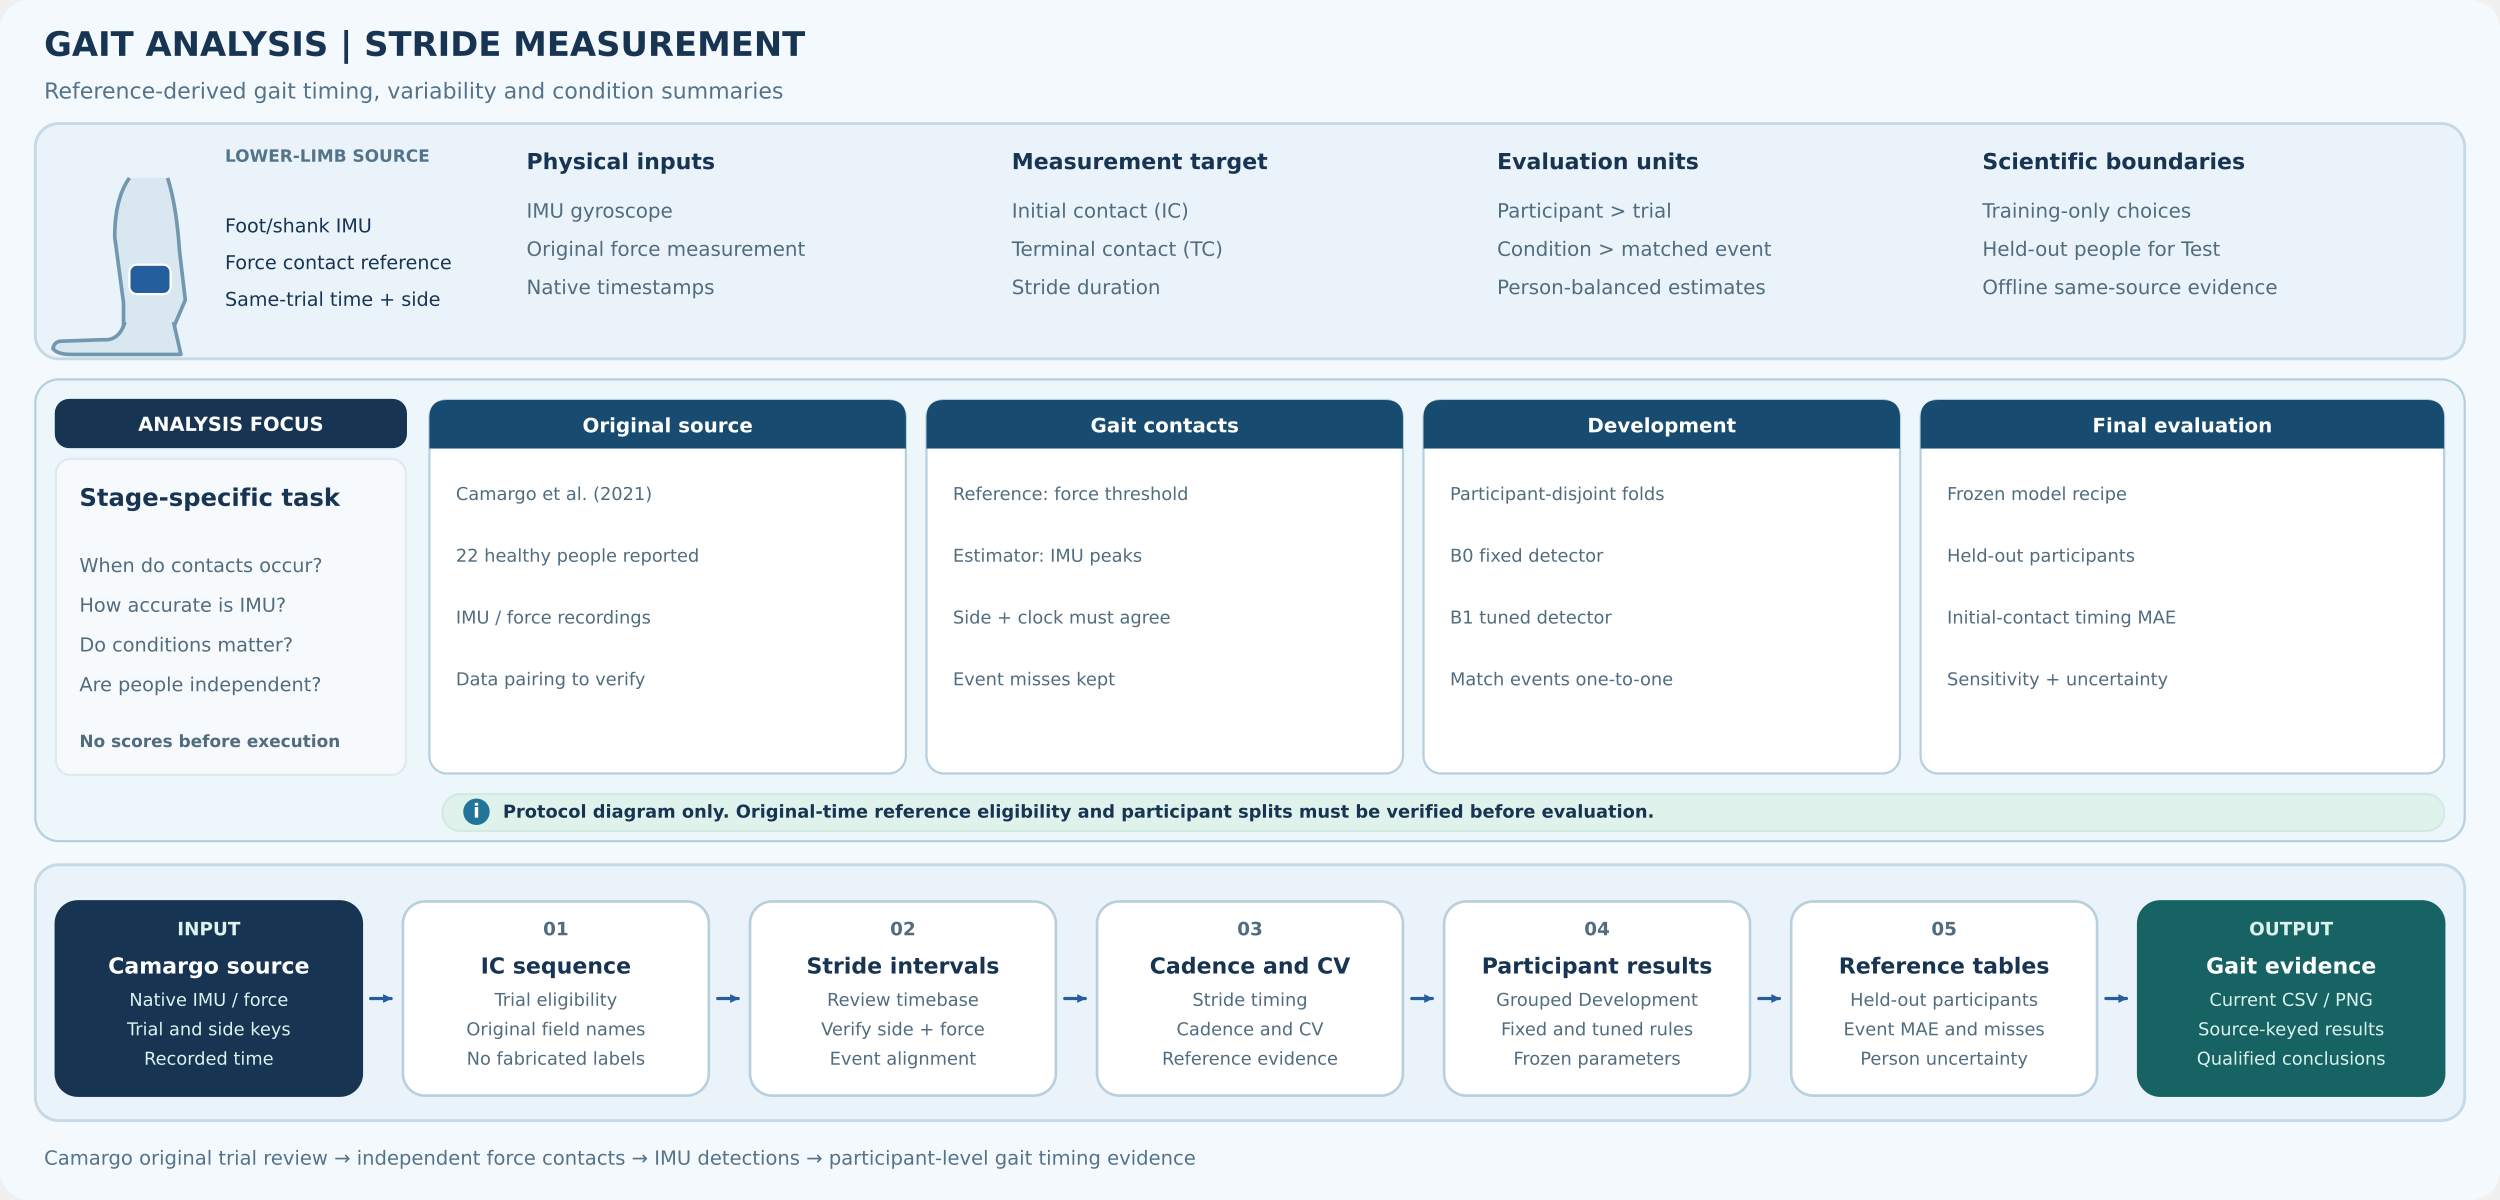
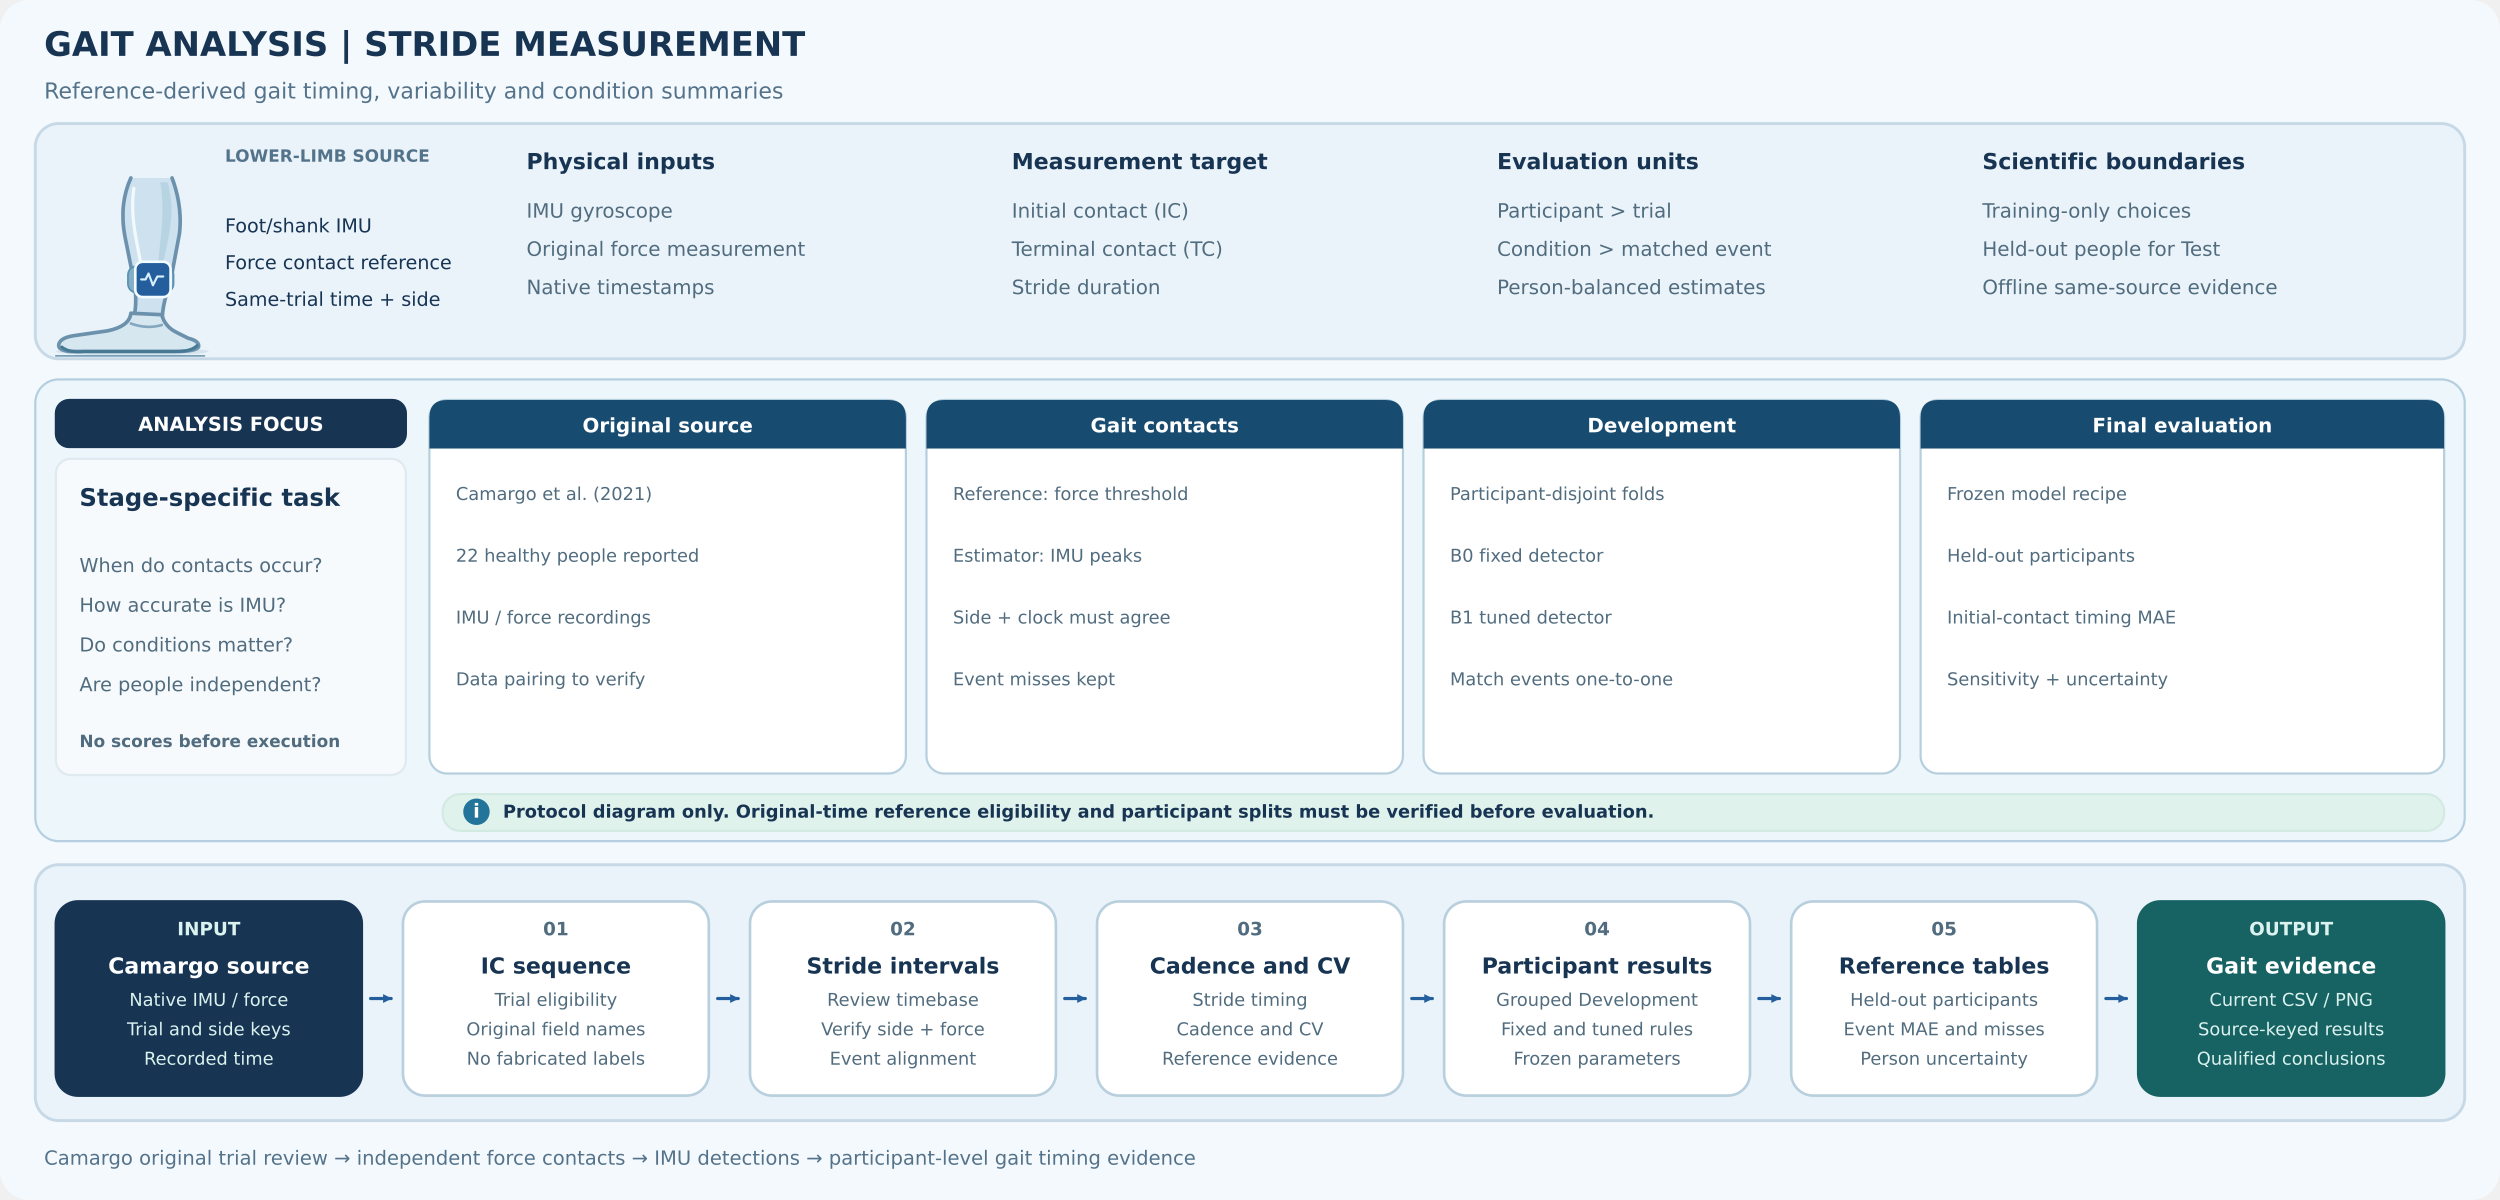
<svg xmlns="http://www.w3.org/2000/svg" width="1700" height="816" viewBox="0 0 1700 816" role="img" aria-labelledby="figure-title figure-desc">
  <defs>
    <marker id="arr" markerUnits="userSpaceOnUse" markerWidth="6" markerHeight="6" refX="5.5" refY="3" orient="auto">
      <path d="M0 0 L6 3 L0 6 Z" fill="#245E9D" />
    </marker>
    <style>
text{font-family:'DejaVu Sans',Arial,sans-serif}
.figure-title{font-size:23px;font-weight:700;fill:#173453}
.subtitle{font-size:15px;fill:#54738A}
.source-heading{font-size:11.5px;font-weight:700;fill:#53738A}
.source-label{font-size:13px;fill:#173453}
.context-heading{font-size:15px;font-weight:700;fill:#173453}
.context-body{font-size:13.5px;fill:#506C7E}
.section-label{font-size:13.2px;font-weight:700;fill:#FFFFFF}
.focus-heading{font-size:16.5px;font-weight:700;fill:#173453}
.focus-body{font-size:13.1px;fill:#506C7E}
.qualification{font-size:11.5px;font-weight:700;fill:#506C7E}
.card-heading{font-size:13.5px;font-weight:700;fill:#FFFFFF}
.card-body{font-size:12.1px;fill:#506C7E}
.chart-label{font-size:11.8px;fill:#506C7E}
.scientific-note{font-size:12.1px;font-weight:700;fill:#173453}
.workflow-id{font-size:12.5px;font-weight:700;fill:#506C7E}
.workflow-heading{font-size:15px;font-weight:700;fill:#173453}
.workflow-body{font-size:12.1px;fill:#506C7E}
.terminal-id{font-size:12.5px;font-weight:700;fill:#DBF2EF}
.terminal-heading{font-size:15px;font-weight:700;fill:#FFFFFF}
.terminal-body{font-size:12.1px;fill:#DBF2EF}
.footer{font-size:13.3px;fill:#54738A}
</style>
  </defs>
  <rect id="canvas" x="0" y="0" width="1700" height="816" rx="20" fill="#F4F9FD" />
  <g id="band-0-header">
    <text id="main-title" x="30" y="38" class="figure-title">GAIT ANALYSIS | STRIDE MEASUREMENT</text>
    <text id="main-subtitle" x="30" y="67" class="subtitle">Reference-derived gait timing, variability and condition summaries</text>
  </g>
  <g id="band-1-context">
    <rect id="context-bg" x="24" y="84" width="1652" height="160" rx="16" fill="#EAF3FA" stroke="#C7D9E6" stroke-width="2" />
-     <g id="source-illustration">
-       <path id="schematic-shank" d="M88 121 Q78 135 78 161 L84 206 L84 225 L117 225 L126 204 L122 170 Q120 140 114 121" fill="#D9E7F1" stroke="#7298B0" stroke-width="2.5" stroke-linejoin="round" />
-       <path id="schematic-foot" d="M85 219 Q81 232 70 231 L42 232 Q37 232 36 237 Q39 241 48 241 L123 241 L118 219" fill="#D9E7F1" stroke="#7298B0" stroke-width="2.5" stroke-linejoin="round" />
-       <rect id="imu-marker" x="88" y="180" width="28" height="20" rx="5" fill="#245E9D" stroke="#FFFFFF" stroke-width="1.5" />
+     <g id="source-illustration" aria-label="Schematic foot and shank with wearable IMU, outlined shoe and ground contact">
+       <ellipse id="schematic-contact-shadow" cx="90" cy="239" rx="52" ry="2.8" fill="#D4E3ED" />
+       <path id="schematic-shank" d="M89 121 C84 132 82 145 85 161 L91 191 C93 201 93 213 89 222 L111 223 C109 214 112 203 116 191 L122 159 C124 143 120 129 117 121" fill="#CDE1EE" stroke="#6B91AD" stroke-width="2.5" stroke-linejoin="round" stroke-linecap="round" />
+       <path id="schematic-calf-shading" d="M114 124 C119 143 116 155 112 174 L105 199 Q108 176 109 164 Q112 141 109 124 Z" fill="#AFCFDF" opacity="0.72" />
+       <path id="schematic-shin-highlight" d="M91 128 C89 143 91 155 94 170 L99 197" fill="none" stroke="#F6FCFF" stroke-width="2.2" stroke-linecap="round" opacity="0.9" />
+       <path id="schematic-foot" d="M89 213 Q88 222 73 225 L52 228 C44 229 41 231 40 234 Q39 238 47 239 L119 239 Q133 239 135 236 Q136 232 128 230 L120 226 Q112 222 110 214 Z" fill="#D6E7F0" stroke="#6B91AD" stroke-width="2.5" stroke-linejoin="round" />
+       <path id="schematic-ankle-line" d="M89 220 Q100 224 110 221" fill="none" stroke="#82A7BF" stroke-width="1.8" stroke-linecap="round" />
+       <path id="schematic-shoe-sole" d="M42 236 Q47 240 57 239 H120 Q130 239 134 235" fill="none" stroke="#477995" stroke-width="2.1" stroke-linecap="round" />
+       <path id="schematic-force-plate" d="M38 242 H139" fill="none" stroke="#789FB5" stroke-width="1.2" stroke-linecap="round" />
+       <rect id="sensor-strap" x="87" y="181" width="31" height="18" rx="6" fill="#85AFC6" stroke="#5A91B1" stroke-width="1.2" />
+       <rect id="imu-marker" x="92" y="178" width="24" height="24" rx="5" fill="#245E9D" stroke="#F2FBFF" stroke-width="1.8" />
+       <path id="imu-signal-line" d="M96 190 H99 L101 186 L104 194 L107 188 H111" fill="none" stroke="#D6EFFD" stroke-width="1.5" stroke-linejoin="round" stroke-linecap="round" />
      <text id="source-heading" x="153" y="110" class="source-heading">LOWER-LIMB SOURCE</text>
      <text id="source-imu" x="153" y="158" class="source-label">Foot/shank IMU</text>
      <text id="source-force" x="153" y="183" class="source-label">Force contact reference</text>
      <text id="source-side" x="153" y="208" class="source-label">Same-trial time + side</text>
    </g>
    <g id="ctx-0">
      <text id="ctx-0-title" x="358" y="115" class="context-heading">Physical inputs</text>
      <text id="ctx-0-line-0" x="358" y="148" class="context-body">IMU gyroscope</text>
      <text id="ctx-0-line-1" x="358" y="174" class="context-body">Original force measurement</text>
      <text id="ctx-0-line-2" x="358" y="200" class="context-body">Native timestamps</text>
    </g>
    <g id="ctx-1">
      <text id="ctx-1-title" x="688" y="115" class="context-heading">Measurement target</text>
      <text id="ctx-1-line-0" x="688" y="148" class="context-body">Initial contact (IC)</text>
      <text id="ctx-1-line-1" x="688" y="174" class="context-body">Terminal contact (TC)</text>
      <text id="ctx-1-line-2" x="688" y="200" class="context-body">Stride duration</text>
    </g>
    <g id="ctx-2">
      <text id="ctx-2-title" x="1018" y="115" class="context-heading">Evaluation units</text>
      <text id="ctx-2-line-0" x="1018" y="148" class="context-body">Participant &gt; trial</text>
      <text id="ctx-2-line-1" x="1018" y="174" class="context-body">Condition &gt; matched event</text>
      <text id="ctx-2-line-2" x="1018" y="200" class="context-body">Person-balanced estimates</text>
    </g>
    <g id="ctx-3">
      <text id="ctx-3-title" x="1348" y="115" class="context-heading">Scientific boundaries</text>
      <text id="ctx-3-line-0" x="1348" y="148" class="context-body">Training-only choices</text>
      <text id="ctx-3-line-1" x="1348" y="174" class="context-body">Held-out people for Test</text>
      <text id="ctx-3-line-2" x="1348" y="200" class="context-body">Offline same-source evidence</text>
    </g>
  </g>
  <g id="band-2-analysis">
    <rect id="analysis-bg" x="24" y="258" width="1652" height="314" rx="16" fill="#EDF6FB" stroke="#B4CFE0" stroke-width="1.5" />
    <rect id="focus-label-bg" x="38" y="272" width="238" height="32" rx="9" fill="#173453" stroke="#173453" stroke-width="1.5" />
    <text id="focus-label" x="157" y="293" class="section-label" text-anchor="middle">ANALYSIS FOCUS</text>
    <rect id="focus-card" x="38" y="312" width="238" height="215" rx="10" fill="#F7FAFD" stroke="#DFEAF0" stroke-width="1.5" />
    <text id="focus-heading" x="54" y="344" class="focus-heading">Stage-specific task</text>
    <text id="focus-p1" x="54" y="389" class="focus-body">When do contacts occur?</text>
    <text id="focus-p2" x="54" y="416" class="focus-body">How accurate is IMU?</text>
    <text id="focus-p3" x="54" y="443" class="focus-body">Do conditions matter?</text>
    <text id="focus-p4" x="54" y="470" class="focus-body">Are people independent?</text>
    <text id="focus-note" x="54" y="508" class="qualification">No scores before execution</text>
    <g id="panel-0">
      <rect id="panel-0-border" x="292" y="272" width="324" height="254" rx="12" fill="#FFFFFF" stroke="#B6CFDE" stroke-width="1.5" />
      <path id="panel-0-cap" d="M304 272 H604 Q616 272 616 284 V305 H292 V284 Q292 272 304 272 Z" fill="#174B70" />
      <text id="panel-0-head" x="454" y="294" class="card-heading" text-anchor="middle">Original source</text>
      <text id="panel-0-line-0" x="310" y="340" class="card-body">Camargo et al. (2021)</text>
      <text id="panel-0-line-1" x="310" y="382" class="card-body">22 healthy people reported</text>
      <text id="panel-0-line-2" x="310" y="424" class="card-body">IMU / force recordings</text>
      <text id="panel-0-line-3" x="310" y="466" class="card-body">Data pairing to verify</text>
    </g>
    <g id="panel-1">
      <rect id="panel-1-border" x="630" y="272" width="324" height="254" rx="12" fill="#FFFFFF" stroke="#B6CFDE" stroke-width="1.5" />
      <path id="panel-1-cap" d="M642 272 H942 Q954 272 954 284 V305 H630 V284 Q630 272 642 272 Z" fill="#174B70" />
      <text id="panel-1-head" x="792" y="294" class="card-heading" text-anchor="middle">Gait contacts</text>
      <text id="panel-1-line-0" x="648" y="340" class="card-body">Reference: force threshold</text>
      <text id="panel-1-line-1" x="648" y="382" class="card-body">Estimator: IMU peaks</text>
      <text id="panel-1-line-2" x="648" y="424" class="card-body">Side + clock must agree</text>
      <text id="panel-1-line-3" x="648" y="466" class="card-body">Event misses kept</text>
    </g>
    <g id="panel-2">
      <rect id="panel-2-border" x="968" y="272" width="324" height="254" rx="12" fill="#FFFFFF" stroke="#B6CFDE" stroke-width="1.5" />
      <path id="panel-2-cap" d="M980 272 H1280 Q1292 272 1292 284 V305 H968 V284 Q968 272 980 272 Z" fill="#174B70" />
      <text id="panel-2-head" x="1130" y="294" class="card-heading" text-anchor="middle">Development</text>
      <text id="panel-2-line-0" x="986" y="340" class="card-body">Participant-disjoint folds</text>
      <text id="panel-2-line-1" x="986" y="382" class="card-body">B0 fixed detector</text>
      <text id="panel-2-line-2" x="986" y="424" class="card-body">B1 tuned detector</text>
      <text id="panel-2-line-3" x="986" y="466" class="card-body">Match events one-to-one</text>
    </g>
    <g id="panel-3">
      <rect id="panel-3-border" x="1306" y="272" width="356" height="254" rx="12" fill="#FFFFFF" stroke="#B6CFDE" stroke-width="1.5" />
      <path id="panel-3-cap" d="M1318 272 H1650 Q1662 272 1662 284 V305 H1306 V284 Q1306 272 1318 272 Z" fill="#174B70" />
      <text id="panel-3-head" x="1484" y="294" class="card-heading" text-anchor="middle">Final evaluation</text>
      <text id="panel-3-line-0" x="1324" y="340" class="card-body">Frozen model recipe</text>
      <text id="panel-3-line-1" x="1324" y="382" class="card-body">Held-out participants</text>
      <text id="panel-3-line-2" x="1324" y="424" class="card-body">Initial-contact timing MAE</text>
      <text id="panel-3-line-3" x="1324" y="466" class="card-body">Sensitivity + uncertainty</text>
    </g>
    <rect id="scientific-note-bg" x="301" y="540" width="1361" height="25" rx="12" fill="#E0F2EC" stroke="#D3EAE2" stroke-width="1.5" />
    <circle id="scientific-info" cx="324" cy="552" r="9" fill="#23749A" />
    <text id="info-i" x="324" y="556" class="section-label" text-anchor="middle">i</text>
    <text id="scientific-caveat" x="342" y="556" class="scientific-note">Protocol diagram only. Original-time reference eligibility and participant splits must be verified before evaluation.</text>
  </g>
  <g id="band-3-workflow">
    <rect id="workflow-bg" x="24" y="588" width="1652" height="174" rx="16" fill="#EAF3FA" stroke="#C7D9E6" stroke-width="2" />
    <g id="workflow-node-0">
      <rect id="node-0-bg" x="38" y="613" width="208" height="132" rx="15" fill="#173453" stroke="#173453" stroke-width="1.8" />
      <text id="node-0-id" x="142" y="636" class="terminal-id" text-anchor="middle">INPUT</text>
      <text id="node-0-head" x="142" y="662" class="terminal-heading" text-anchor="middle">Camargo source</text>
      <text id="node-0-line-0" x="142" y="684" class="terminal-body" text-anchor="middle">Native IMU / force</text>
      <text id="node-0-line-1" x="142" y="704" class="terminal-body" text-anchor="middle">Trial and side keys</text>
      <text id="node-0-line-2" x="142" y="724" class="terminal-body" text-anchor="middle">Recorded time</text>
    </g>
    <path id="connector-0" d="M252 679 H266" stroke="#245E9D" stroke-width="2.2" fill="none" stroke-linecap="round" marker-end="url(#arr)" />
    <g id="workflow-node-1">
      <rect id="node-1-bg" x="274" y="613" width="208" height="132" rx="15" fill="#FFFFFF" stroke="#B8CFDE" stroke-width="1.8" />
      <text id="node-1-id" x="378" y="636" class="workflow-id" text-anchor="middle">01</text>
      <text id="node-1-head" x="378" y="662" class="workflow-heading" text-anchor="middle">IC sequence</text>
      <text id="node-1-line-0" x="378" y="684" class="workflow-body" text-anchor="middle">Trial eligibility</text>
      <text id="node-1-line-1" x="378" y="704" class="workflow-body" text-anchor="middle">Original field names</text>
      <text id="node-1-line-2" x="378" y="724" class="workflow-body" text-anchor="middle">No fabricated labels</text>
    </g>
    <path id="connector-1" d="M488 679 H502" stroke="#245E9D" stroke-width="2.2" fill="none" stroke-linecap="round" marker-end="url(#arr)" />
    <g id="workflow-node-2">
      <rect id="node-2-bg" x="510" y="613" width="208" height="132" rx="15" fill="#FFFFFF" stroke="#B8CFDE" stroke-width="1.8" />
      <text id="node-2-id" x="614" y="636" class="workflow-id" text-anchor="middle">02</text>
      <text id="node-2-head" x="614" y="662" class="workflow-heading" text-anchor="middle">Stride intervals</text>
      <text id="node-2-line-0" x="614" y="684" class="workflow-body" text-anchor="middle">Review timebase</text>
      <text id="node-2-line-1" x="614" y="704" class="workflow-body" text-anchor="middle">Verify side + force</text>
      <text id="node-2-line-2" x="614" y="724" class="workflow-body" text-anchor="middle">Event alignment</text>
    </g>
    <path id="connector-2" d="M724 679 H738" stroke="#245E9D" stroke-width="2.2" fill="none" stroke-linecap="round" marker-end="url(#arr)" />
    <g id="workflow-node-3">
      <rect id="node-3-bg" x="746" y="613" width="208" height="132" rx="15" fill="#FFFFFF" stroke="#B8CFDE" stroke-width="1.8" />
      <text id="node-3-id" x="850" y="636" class="workflow-id" text-anchor="middle">03</text>
      <text id="node-3-head" x="850" y="662" class="workflow-heading" text-anchor="middle">Cadence and CV</text>
      <text id="node-3-line-0" x="850" y="684" class="workflow-body" text-anchor="middle">Stride timing</text>
      <text id="node-3-line-1" x="850" y="704" class="workflow-body" text-anchor="middle">Cadence and CV</text>
      <text id="node-3-line-2" x="850" y="724" class="workflow-body" text-anchor="middle">Reference evidence</text>
    </g>
    <path id="connector-3" d="M960 679 H974" stroke="#245E9D" stroke-width="2.2" fill="none" stroke-linecap="round" marker-end="url(#arr)" />
    <g id="workflow-node-4">
      <rect id="node-4-bg" x="982" y="613" width="208" height="132" rx="15" fill="#FFFFFF" stroke="#B8CFDE" stroke-width="1.8" />
      <text id="node-4-id" x="1086" y="636" class="workflow-id" text-anchor="middle">04</text>
      <text id="node-4-head" x="1086" y="662" class="workflow-heading" text-anchor="middle">Participant results</text>
      <text id="node-4-line-0" x="1086" y="684" class="workflow-body" text-anchor="middle">Grouped Development</text>
      <text id="node-4-line-1" x="1086" y="704" class="workflow-body" text-anchor="middle">Fixed and tuned rules</text>
      <text id="node-4-line-2" x="1086" y="724" class="workflow-body" text-anchor="middle">Frozen parameters</text>
    </g>
    <path id="connector-4" d="M1196 679 H1210" stroke="#245E9D" stroke-width="2.2" fill="none" stroke-linecap="round" marker-end="url(#arr)" />
    <g id="workflow-node-5">
      <rect id="node-5-bg" x="1218" y="613" width="208" height="132" rx="15" fill="#FFFFFF" stroke="#B8CFDE" stroke-width="1.8" />
      <text id="node-5-id" x="1322" y="636" class="workflow-id" text-anchor="middle">05</text>
      <text id="node-5-head" x="1322" y="662" class="workflow-heading" text-anchor="middle">Reference tables</text>
      <text id="node-5-line-0" x="1322" y="684" class="workflow-body" text-anchor="middle">Held-out participants</text>
      <text id="node-5-line-1" x="1322" y="704" class="workflow-body" text-anchor="middle">Event MAE and misses</text>
      <text id="node-5-line-2" x="1322" y="724" class="workflow-body" text-anchor="middle">Person uncertainty</text>
    </g>
    <path id="connector-5" d="M1432 679 H1446" stroke="#245E9D" stroke-width="2.2" fill="none" stroke-linecap="round" marker-end="url(#arr)" />
    <g id="workflow-node-6">
      <rect id="node-6-bg" x="1454" y="613" width="208" height="132" rx="15" fill="#176363" stroke="#176363" stroke-width="1.8" />
      <text id="node-6-id" x="1558" y="636" class="terminal-id" text-anchor="middle">OUTPUT</text>
      <text id="node-6-head" x="1558" y="662" class="terminal-heading" text-anchor="middle">Gait evidence</text>
      <text id="node-6-line-0" x="1558" y="684" class="terminal-body" text-anchor="middle">Current CSV / PNG</text>
      <text id="node-6-line-1" x="1558" y="704" class="terminal-body" text-anchor="middle">Source-keyed results</text>
      <text id="node-6-line-2" x="1558" y="724" class="terminal-body" text-anchor="middle">Qualified conclusions</text>
    </g>
  </g>
  <g id="band-4-summary">
    <text id="footer-summary" x="30" y="792" class="footer">Camargo original trial review → independent force contacts → IMU detections → participant-level gait timing evidence</text>
  </g>
</svg>
